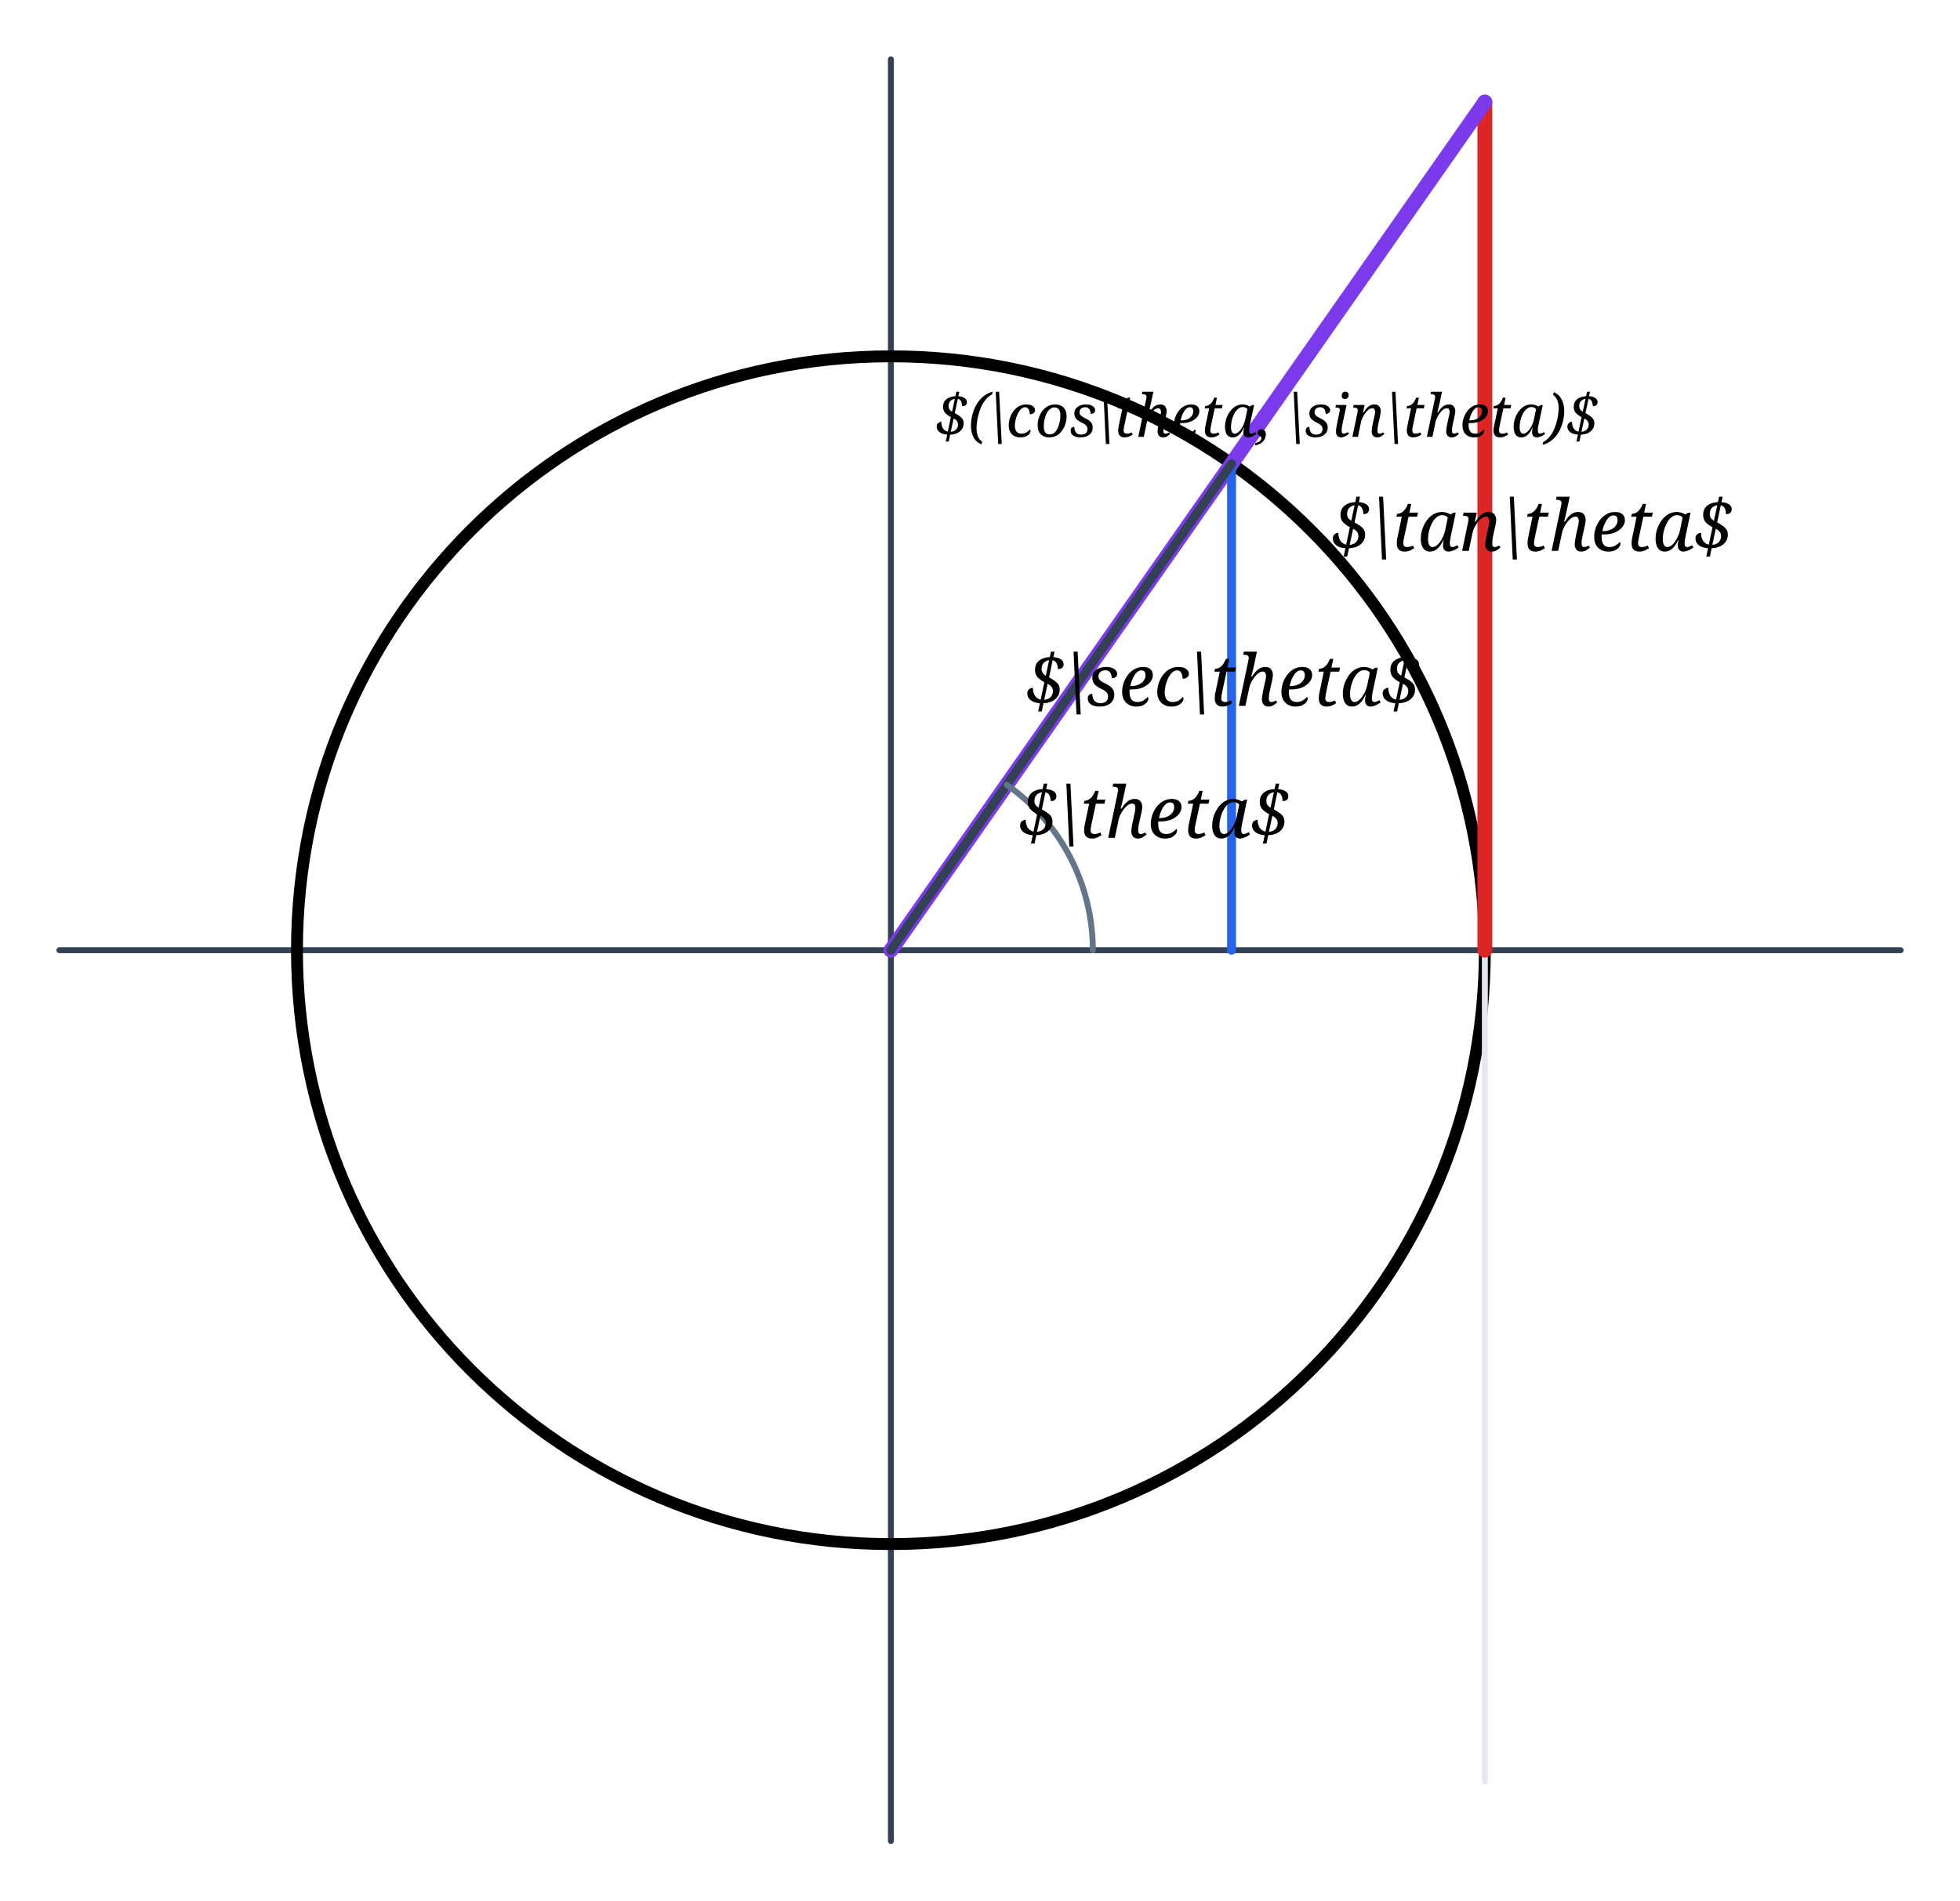
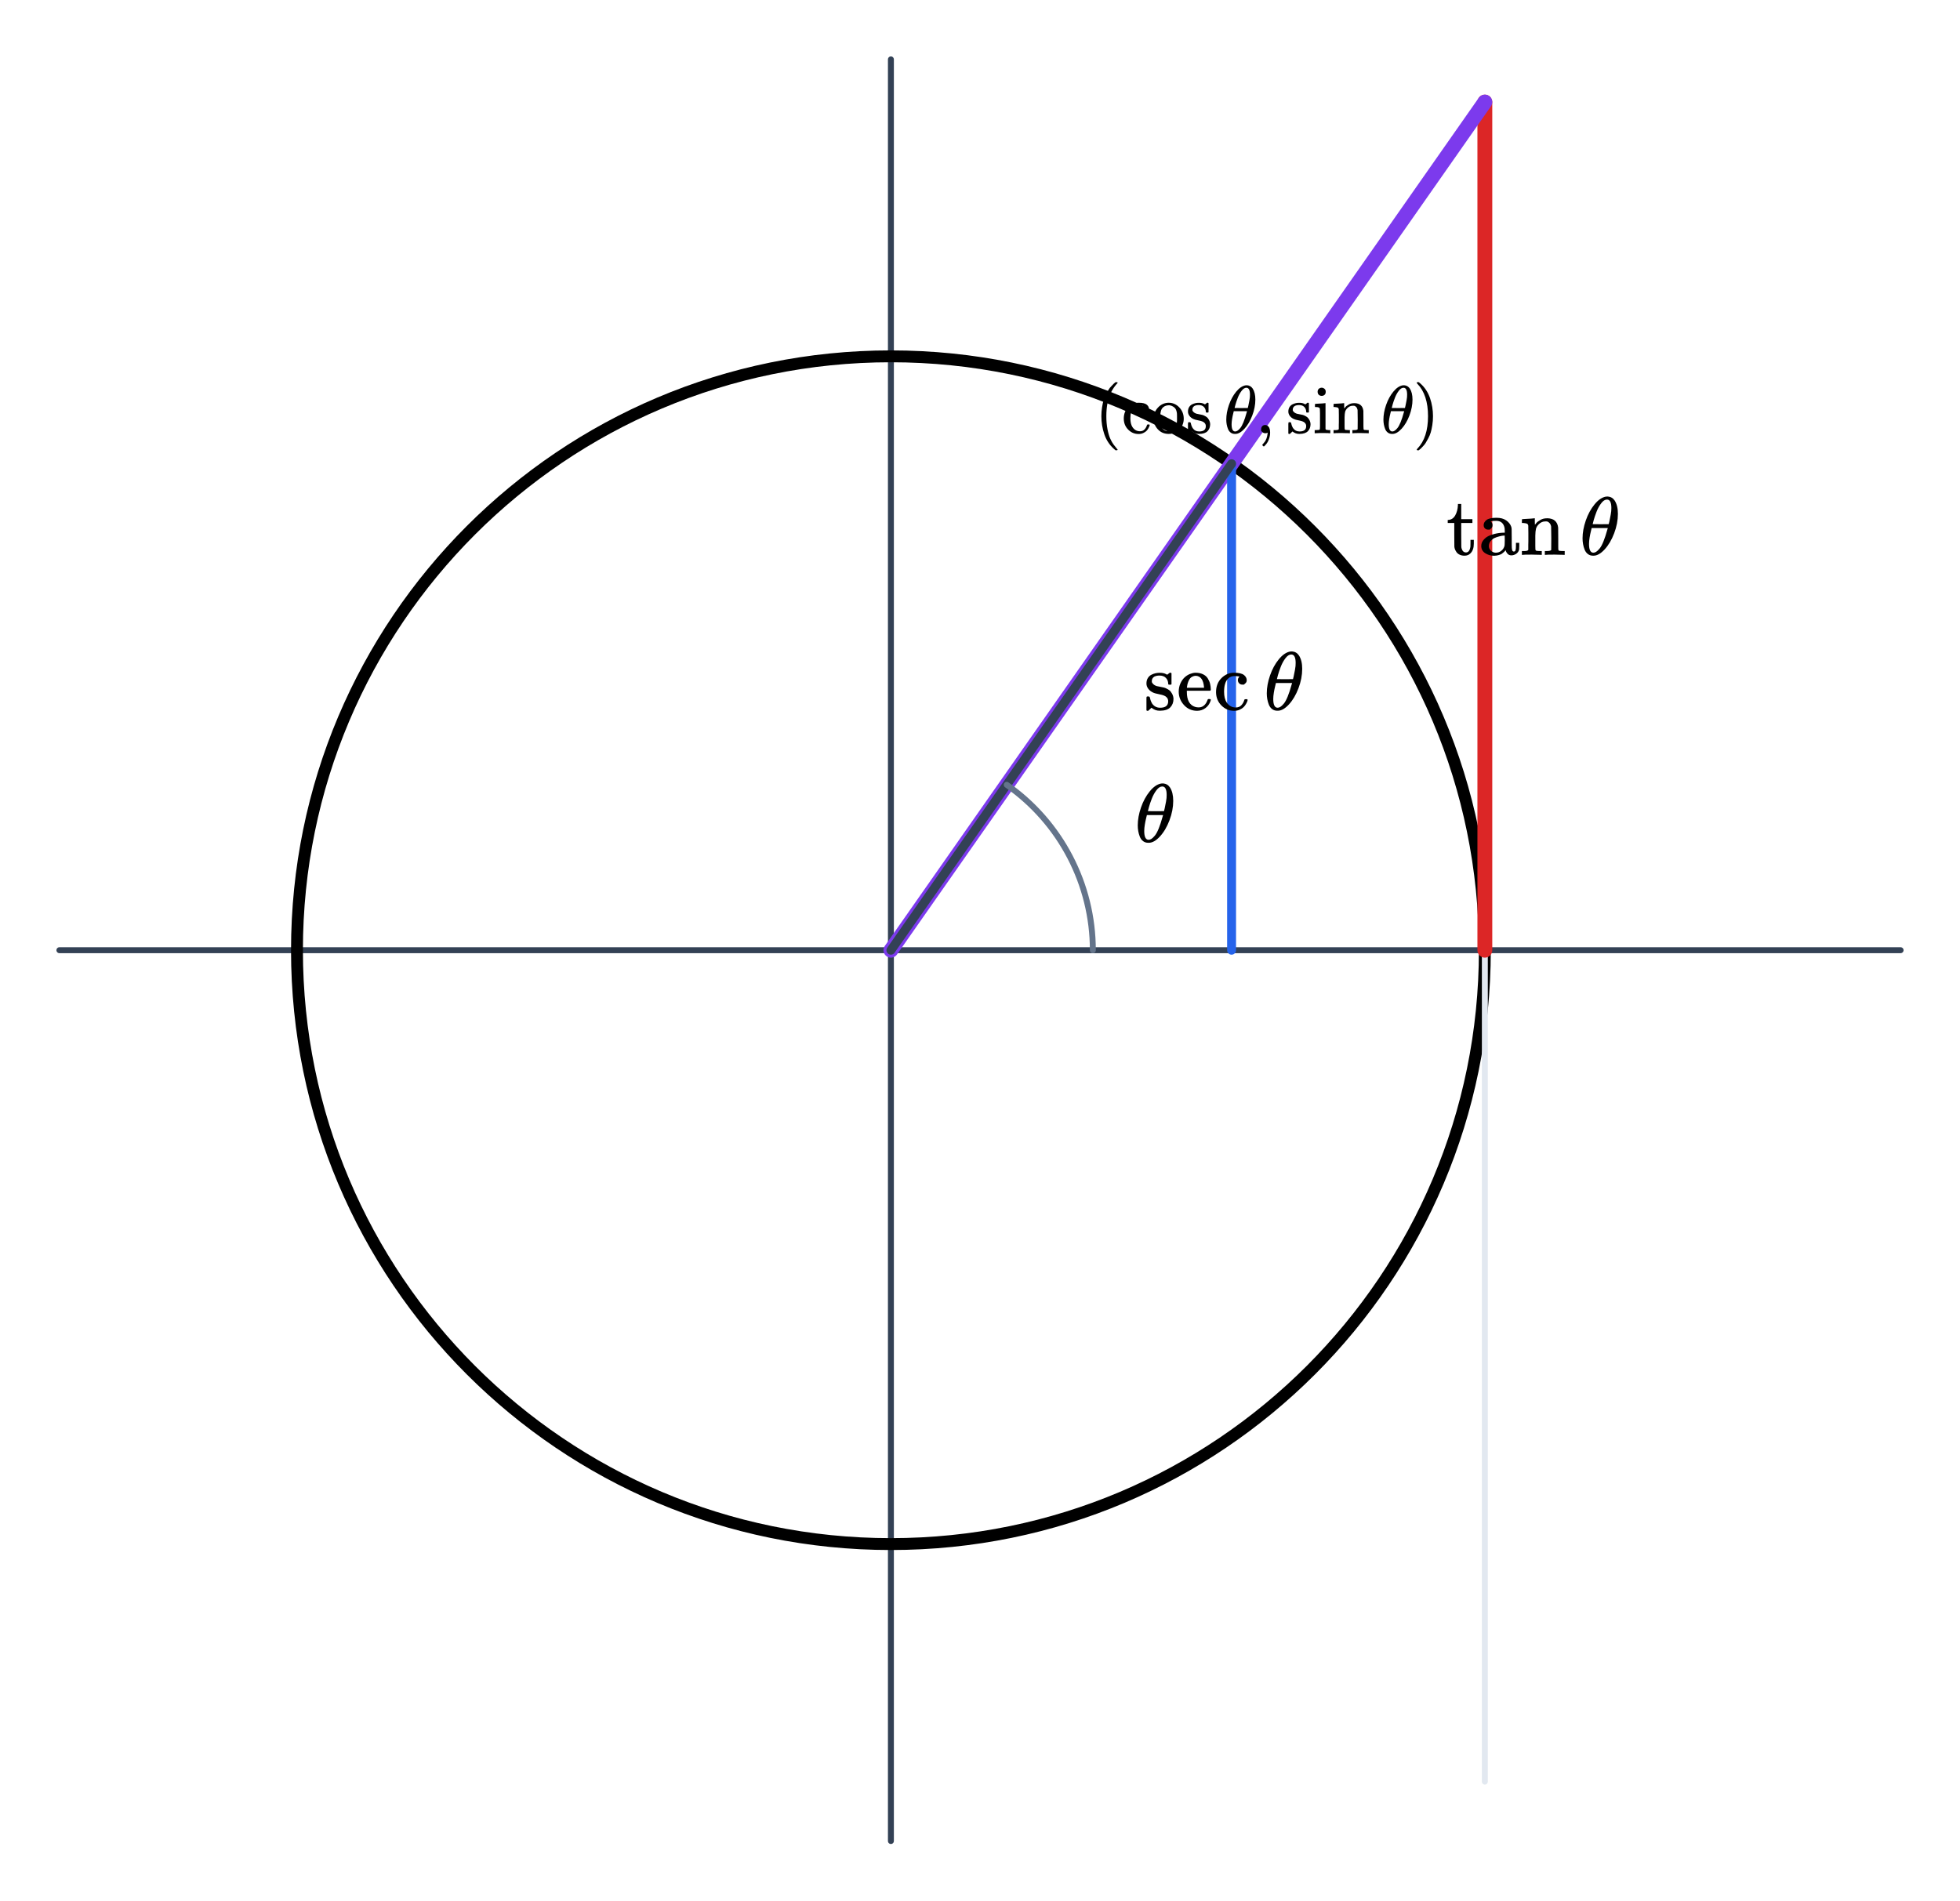
<svg xmlns="http://www.w3.org/2000/svg" width="330" height="320" viewBox="0 20 330 320">
  <line x1="10" y1="180" x2="320" y2="180" stroke="#334155" stroke-width="1" stroke-opacity="1" stroke-linecap="round" stroke-linejoin="round" fill="none" fill-opacity="1" opacity="1" />
  <line x1="150" y1="330" x2="150" y2="30" stroke="#334155" stroke-width="1" stroke-opacity="1" stroke-linecap="round" stroke-linejoin="round" fill="none" fill-opacity="1" opacity="1" />
  <circle r="100" stroke="#000000" stroke-width="2" stroke-opacity="1" stroke-linecap="round" stroke-linejoin="round" fill="none" fill-opacity="1" opacity="1" cx="150" cy="180" />
  <line x1="150" y1="180" x2="238.904" y2="53.031" stroke="#94a3b8" stroke-width="1" stroke-opacity="1" stroke-linecap="round" stroke-linejoin="round" fill="none" fill-opacity="1" opacity="1" />
  <line x1="250" y1="320" x2="250" y2="40" stroke="#e2e8f0" stroke-width="1" stroke-opacity="1" stroke-linecap="round" stroke-linejoin="round" fill="none" fill-opacity="1" opacity="1" />
  <line x1="250" y1="180" x2="250" y2="37.185" stroke="#dc2626" stroke-width="2.5" stroke-opacity="1" stroke-linecap="round" stroke-linejoin="round" fill="none" fill-opacity="1" opacity="1" />
  <line x1="150" y1="180" x2="250" y2="37.185" stroke="#7c3aed" stroke-width="2.5" stroke-opacity="1" stroke-linecap="round" stroke-linejoin="round" fill="none" fill-opacity="1" opacity="1" />
  <line x1="207.358" y1="98.085" x2="207.358" y2="180" stroke="#2563eb" stroke-width="1.5" stroke-opacity="1" stroke-linecap="round" stroke-linejoin="round" fill="none" fill-opacity="1" opacity="1" />
  <line x1="150" y1="180" x2="207.358" y2="98.085" stroke="#334155" stroke-width="1.5" stroke-opacity="1" stroke-linecap="round" stroke-linejoin="round" fill="none" fill-opacity="1" opacity="1" />
  <path d="M 184 180 A 34 34 0 0 0 169.502 152.149" stroke="#64748b" stroke-width="1" stroke-opacity="1" stroke-linecap="round" stroke-linejoin="round" fill="none" fill-opacity="1" opacity="1" />
-   <text text-anchor="middle" dominant-baseline="middle" x="194.351" y="156.913" font-family="serif" font-size="12" font-style="italic" fill="#000">$\theta$</text>
-   <text text-anchor="middle" dominant-baseline="middle" x="258" y="108.593" font-family="serif" font-size="12" font-style="italic" fill="#000">$\tan\theta$</text>
-   <text text-anchor="middle" dominant-baseline="middle" x="205.955" y="134.689" font-family="serif" font-size="12" font-style="italic" fill="#000">$\sec\theta$</text>
-   <text text-anchor="middle" dominant-baseline="middle" x="213.358" y="90.085" font-family="serif" font-size="10" font-style="italic" fill="#000">$(\cos\theta, \sin\theta)$</text>
+   <svg x="190.851" y="151.913" width="7" height="10" overflow="visible">
+     <svg style="vertical-align: -0.023ex;" width="100%" height="100%" role="img" focusable="false" viewBox="0 -705 469 715">
+       <g stroke="currentColor" fill="currentColor" stroke-width="0" transform="scale(1,-1)">
+         <g data-mml-node="math">
+           <g data-mml-node="mi">
+             <path data-c="1D703" d="M35 200Q35 302 74 415T180 610T319 704Q320 704 327 704T339 705Q393 701 423 656Q462 596 462 495Q462 380 417 261T302 66T168 -10H161Q125 -10 99 10T60 63T41 130T35 200ZM383 566Q383 668 330 668Q294 668 260 623T204 521T170 421T157 371Q206 370 254 370L351 371Q352 372 359 404T375 484T383 566ZM113 132Q113 26 166 26Q181 26 198 36T239 74T287 161T335 307L340 324H145Q145 321 136 286T120 208T113 132Z" />
+           </g>
+         </g>
+       </g>
+     </svg>
+   </svg>
+   <svg x="243.5" y="103.593" width="29" height="10" overflow="visible">
+     <svg style="vertical-align: -0.025ex;" width="100%" height="100%" role="img" focusable="false" viewBox="0 -705 2080.7 716">
+       <g stroke="currentColor" fill="currentColor" stroke-width="0" transform="scale(1,-1)">
+         <g data-mml-node="math">
+           <g data-mml-node="mi">
+             <path data-c="74" d="M27 422Q80 426 109 478T141 600V615H181V431H316V385H181V241Q182 116 182 100T189 68Q203 29 238 29Q282 29 292 100Q293 108 293 146V181H333V146V134Q333 57 291 17Q264 -10 221 -10Q187 -10 162 2T124 33T105 68T98 100Q97 107 97 248V385H18V422H27Z" />
+             <path data-c="61" d="M137 305T115 305T78 320T63 359Q63 394 97 421T218 448Q291 448 336 416T396 340Q401 326 401 309T402 194V124Q402 76 407 58T428 40Q443 40 448 56T453 109V145H493V106Q492 66 490 59Q481 29 455 12T400 -6T353 12T329 54V58L327 55Q325 52 322 49T314 40T302 29T287 17T269 6T247 -2T221 -8T190 -11Q130 -11 82 20T34 107Q34 128 41 147T68 188T116 225T194 253T304 268H318V290Q318 324 312 340Q290 411 215 411Q197 411 181 410T156 406T148 403Q170 388 170 359Q170 334 154 320ZM126 106Q126 75 150 51T209 26Q247 26 276 49T315 109Q317 116 318 175Q318 233 317 233Q309 233 296 232T251 223T193 203T147 166T126 106Z" transform="translate(389,0)" />
+             <path data-c="6E" d="M41 46H55Q94 46 102 60V68Q102 77 102 91T102 122T103 161T103 203Q103 234 103 269T102 328V351Q99 370 88 376T43 385H25V408Q25 431 27 431L37 432Q47 433 65 434T102 436Q119 437 138 438T167 441T178 442H181V402Q181 364 182 364T187 369T199 384T218 402T247 421T285 437Q305 442 336 442Q450 438 463 329Q464 322 464 190V104Q464 66 466 59T477 49Q498 46 526 46H542V0H534L510 1Q487 2 460 2T422 3Q319 3 310 0H302V46H318Q379 46 379 62Q380 64 380 200Q379 335 378 343Q372 371 358 385T334 402T308 404Q263 404 229 370Q202 343 195 315T187 232V168V108Q187 78 188 68T191 55T200 49Q221 46 249 46H265V0H257L234 1Q210 2 183 2T145 3Q42 3 33 0H25V46H41Z" transform="translate(889,0)" />
+           </g>
+           <g data-mml-node="mo" transform="translate(1445,0)">
+             <path data-c="2061" d="" />
+           </g>
+           <g data-mml-node="mi" transform="translate(1611.7,0)">
+             <path data-c="1D703" d="M35 200Q35 302 74 415T180 610T319 704Q320 704 327 704T339 705Q393 701 423 656Q462 596 462 495Q462 380 417 261T302 66T168 -10H161Q125 -10 99 10T60 63T41 130T35 200ZM383 566Q383 668 330 668Q294 668 260 623T204 521T170 421T157 371Q206 370 254 370L351 371Q352 372 359 404T375 484T383 566ZM113 132Q113 26 166 26Q181 26 198 36T239 74T287 161T335 307L340 324H145Q145 321 136 286T120 208T113 132Z" />
+           </g>
+         </g>
+       </g>
+     </svg>
+   </svg>
+   <svg x="192.455" y="129.689" width="27" height="10" overflow="visible">
+     <svg style="vertical-align: -0.025ex;" width="100%" height="100%" role="img" focusable="false" viewBox="0 -705 1917.7 716">
+       <g stroke="currentColor" fill="currentColor" stroke-width="0" transform="scale(1,-1)">
+         <g data-mml-node="math">
+           <g data-mml-node="mi">
+             <path data-c="73" d="M295 316Q295 356 268 385T190 414Q154 414 128 401Q98 382 98 349Q97 344 98 336T114 312T157 287Q175 282 201 278T245 269T277 256Q294 248 310 236T342 195T359 133Q359 71 321 31T198 -10H190Q138 -10 94 26L86 19L77 10Q71 4 65 -1L54 -11H46H42Q39 -11 33 -5V74V132Q33 153 35 157T45 162H54Q66 162 70 158T75 146T82 119T101 77Q136 26 198 26Q295 26 295 104Q295 133 277 151Q257 175 194 187T111 210Q75 227 54 256T33 318Q33 357 50 384T93 424T143 442T187 447H198Q238 447 268 432L283 424L292 431Q302 440 314 448H322H326Q329 448 335 442V310L329 304H301Q295 310 295 316Z" />
+             <path data-c="65" d="M28 218Q28 273 48 318T98 391T163 433T229 448Q282 448 320 430T378 380T406 316T415 245Q415 238 408 231H126V216Q126 68 226 36Q246 30 270 30Q312 30 342 62Q359 79 369 104L379 128Q382 131 395 131H398Q415 131 415 121Q415 117 412 108Q393 53 349 21T250 -11Q155 -11 92 58T28 218ZM333 275Q322 403 238 411H236Q228 411 220 410T195 402T166 381T143 340T127 274V267H333V275Z" transform="translate(394,0)" />
+             <path data-c="63" d="M370 305T349 305T313 320T297 358Q297 381 312 396Q317 401 317 402T307 404Q281 408 258 408Q209 408 178 376Q131 329 131 219Q131 137 162 90Q203 29 272 29Q313 29 338 55T374 117Q376 125 379 127T395 129H409Q415 123 415 120Q415 116 411 104T395 71T366 33T318 2T249 -11Q163 -11 99 53T34 214Q34 318 99 383T250 448T370 421T404 357Q404 334 387 320Z" transform="translate(838,0)" />
+           </g>
+           <g data-mml-node="mo" transform="translate(1282,0)">
+             <path data-c="2061" d="" />
+           </g>
+           <g data-mml-node="mi" transform="translate(1448.7,0)">
+             <path data-c="1D703" d="M35 200Q35 302 74 415T180 610T319 704Q320 704 327 704T339 705Q393 701 423 656Q462 596 462 495Q462 380 417 261T302 66T168 -10H161Q125 -10 99 10T60 63T41 130T35 200ZM383 566Q383 668 330 668Q294 668 260 623T204 521T170 421T157 371Q206 370 254 370L351 371Q352 372 359 404T375 484T383 566ZM113 132Q113 26 166 26Q181 26 198 36T239 74T287 161T335 307L340 324H145Q145 321 136 286T120 208T113 132Z" />
+           </g>
+         </g>
+       </g>
+     </svg>
+   </svg>
+   <svg x="184.358" y="84.085" width="58" height="12" overflow="visible">
+     <svg style="vertical-align: -0.566ex;" width="100%" height="100%" role="img" focusable="false" viewBox="0 -750 5060 1000">
+       <g stroke="currentColor" fill="currentColor" stroke-width="0" transform="scale(1,-1)">
+         <g data-mml-node="math">
+           <g data-mml-node="mo">
+             <path data-c="28" d="M94 250Q94 319 104 381T127 488T164 576T202 643T244 695T277 729T302 750H315H319Q333 750 333 741Q333 738 316 720T275 667T226 581T184 443T167 250T184 58T225 -81T274 -167T316 -220T333 -241Q333 -250 318 -250H315H302L274 -226Q180 -141 137 -14T94 250Z" />
+           </g>
+           <g data-mml-node="mi" transform="translate(389,0)">
+             <path data-c="63" d="M370 305T349 305T313 320T297 358Q297 381 312 396Q317 401 317 402T307 404Q281 408 258 408Q209 408 178 376Q131 329 131 219Q131 137 162 90Q203 29 272 29Q313 29 338 55T374 117Q376 125 379 127T395 129H409Q415 123 415 120Q415 116 411 104T395 71T366 33T318 2T249 -11Q163 -11 99 53T34 214Q34 318 99 383T250 448T370 421T404 357Q404 334 387 320Z" />
+             <path data-c="6F" d="M28 214Q28 309 93 378T250 448Q340 448 405 380T471 215Q471 120 407 55T250 -10Q153 -10 91 57T28 214ZM250 30Q372 30 372 193V225V250Q372 272 371 288T364 326T348 362T317 390T268 410Q263 411 252 411Q222 411 195 399Q152 377 139 338T126 246V226Q126 130 145 91Q177 30 250 30Z" transform="translate(444,0)" />
+             <path data-c="73" d="M295 316Q295 356 268 385T190 414Q154 414 128 401Q98 382 98 349Q97 344 98 336T114 312T157 287Q175 282 201 278T245 269T277 256Q294 248 310 236T342 195T359 133Q359 71 321 31T198 -10H190Q138 -10 94 26L86 19L77 10Q71 4 65 -1L54 -11H46H42Q39 -11 33 -5V74V132Q33 153 35 157T45 162H54Q66 162 70 158T75 146T82 119T101 77Q136 26 198 26Q295 26 295 104Q295 133 277 151Q257 175 194 187T111 210Q75 227 54 256T33 318Q33 357 50 384T93 424T143 442T187 447H198Q238 447 268 432L283 424L292 431Q302 440 314 448H322H326Q329 448 335 442V310L329 304H301Q295 310 295 316Z" transform="translate(944,0)" />
+           </g>
+           <g data-mml-node="mo" transform="translate(1727,0)">
+             <path data-c="2061" d="" />
+           </g>
+           <g data-mml-node="mi" transform="translate(1893.7,0)">
+             <path data-c="1D703" d="M35 200Q35 302 74 415T180 610T319 704Q320 704 327 704T339 705Q393 701 423 656Q462 596 462 495Q462 380 417 261T302 66T168 -10H161Q125 -10 99 10T60 63T41 130T35 200ZM383 566Q383 668 330 668Q294 668 260 623T204 521T170 421T157 371Q206 370 254 370L351 371Q352 372 359 404T375 484T383 566ZM113 132Q113 26 166 26Q181 26 198 36T239 74T287 161T335 307L340 324H145Q145 321 136 286T120 208T113 132Z" />
+           </g>
+           <g data-mml-node="mo" transform="translate(2362.7,0)">
+             <path data-c="2C" d="M78 35T78 60T94 103T137 121Q165 121 187 96T210 8Q210 -27 201 -60T180 -117T154 -158T130 -185T117 -194Q113 -194 104 -185T95 -172Q95 -168 106 -156T131 -126T157 -76T173 -3V9L172 8Q170 7 167 6T161 3T152 1T140 0Q113 0 96 17Z" />
+           </g>
+           <g data-mml-node="mi" transform="translate(2807.3,0)">
+             <path data-c="73" d="M295 316Q295 356 268 385T190 414Q154 414 128 401Q98 382 98 349Q97 344 98 336T114 312T157 287Q175 282 201 278T245 269T277 256Q294 248 310 236T342 195T359 133Q359 71 321 31T198 -10H190Q138 -10 94 26L86 19L77 10Q71 4 65 -1L54 -11H46H42Q39 -11 33 -5V74V132Q33 153 35 157T45 162H54Q66 162 70 158T75 146T82 119T101 77Q136 26 198 26Q295 26 295 104Q295 133 277 151Q257 175 194 187T111 210Q75 227 54 256T33 318Q33 357 50 384T93 424T143 442T187 447H198Q238 447 268 432L283 424L292 431Q302 440 314 448H322H326Q329 448 335 442V310L329 304H301Q295 310 295 316Z" />
+             <path data-c="69" d="M69 609Q69 637 87 653T131 669Q154 667 171 652T188 609Q188 579 171 564T129 549Q104 549 87 564T69 609ZM247 0Q232 3 143 3Q132 3 106 3T56 1L34 0H26V46H42Q70 46 91 49Q100 53 102 60T104 102V205V293Q104 345 102 359T88 378Q74 385 41 385H30V408Q30 431 32 431L42 432Q52 433 70 434T106 436Q123 437 142 438T171 441T182 442H185V62Q190 52 197 50T232 46H255V0H247Z" transform="translate(394,0)" />
+             <path data-c="6E" d="M41 46H55Q94 46 102 60V68Q102 77 102 91T102 122T103 161T103 203Q103 234 103 269T102 328V351Q99 370 88 376T43 385H25V408Q25 431 27 431L37 432Q47 433 65 434T102 436Q119 437 138 438T167 441T178 442H181V402Q181 364 182 364T187 369T199 384T218 402T247 421T285 437Q305 442 336 442Q450 438 463 329Q464 322 464 190V104Q464 66 466 59T477 49Q498 46 526 46H542V0H534L510 1Q487 2 460 2T422 3Q319 3 310 0H302V46H318Q379 46 379 62Q380 64 380 200Q379 335 378 343Q372 371 358 385T334 402T308 404Q263 404 229 370Q202 343 195 315T187 232V168V108Q187 78 188 68T191 55T200 49Q221 46 249 46H265V0H257L234 1Q210 2 183 2T145 3Q42 3 33 0H25V46H41Z" transform="translate(672,0)" />
+           </g>
+           <g data-mml-node="mo" transform="translate(4035.3,0)">
+             <path data-c="2061" d="" />
+           </g>
+           <g data-mml-node="mi" transform="translate(4202,0)">
+             <path data-c="1D703" d="M35 200Q35 302 74 415T180 610T319 704Q320 704 327 704T339 705Q393 701 423 656Q462 596 462 495Q462 380 417 261T302 66T168 -10H161Q125 -10 99 10T60 63T41 130T35 200ZM383 566Q383 668 330 668Q294 668 260 623T204 521T170 421T157 371Q206 370 254 370L351 371Q352 372 359 404T375 484T383 566ZM113 132Q113 26 166 26Q181 26 198 36T239 74T287 161T335 307L340 324H145Q145 321 136 286T120 208T113 132Z" />
+           </g>
+           <g data-mml-node="mo" transform="translate(4671,0)">
+             <path data-c="29" d="M60 749L64 750Q69 750 74 750H86L114 726Q208 641 251 514T294 250Q294 182 284 119T261 12T224 -76T186 -143T145 -194T113 -227T90 -246Q87 -249 86 -250H74Q66 -250 63 -250T58 -247T55 -238Q56 -237 66 -225Q221 -64 221 250T66 725Q56 737 55 738Q55 746 60 749Z" />
+           </g>
+         </g>
+       </g>
+     </svg>
+   </svg>
</svg>
